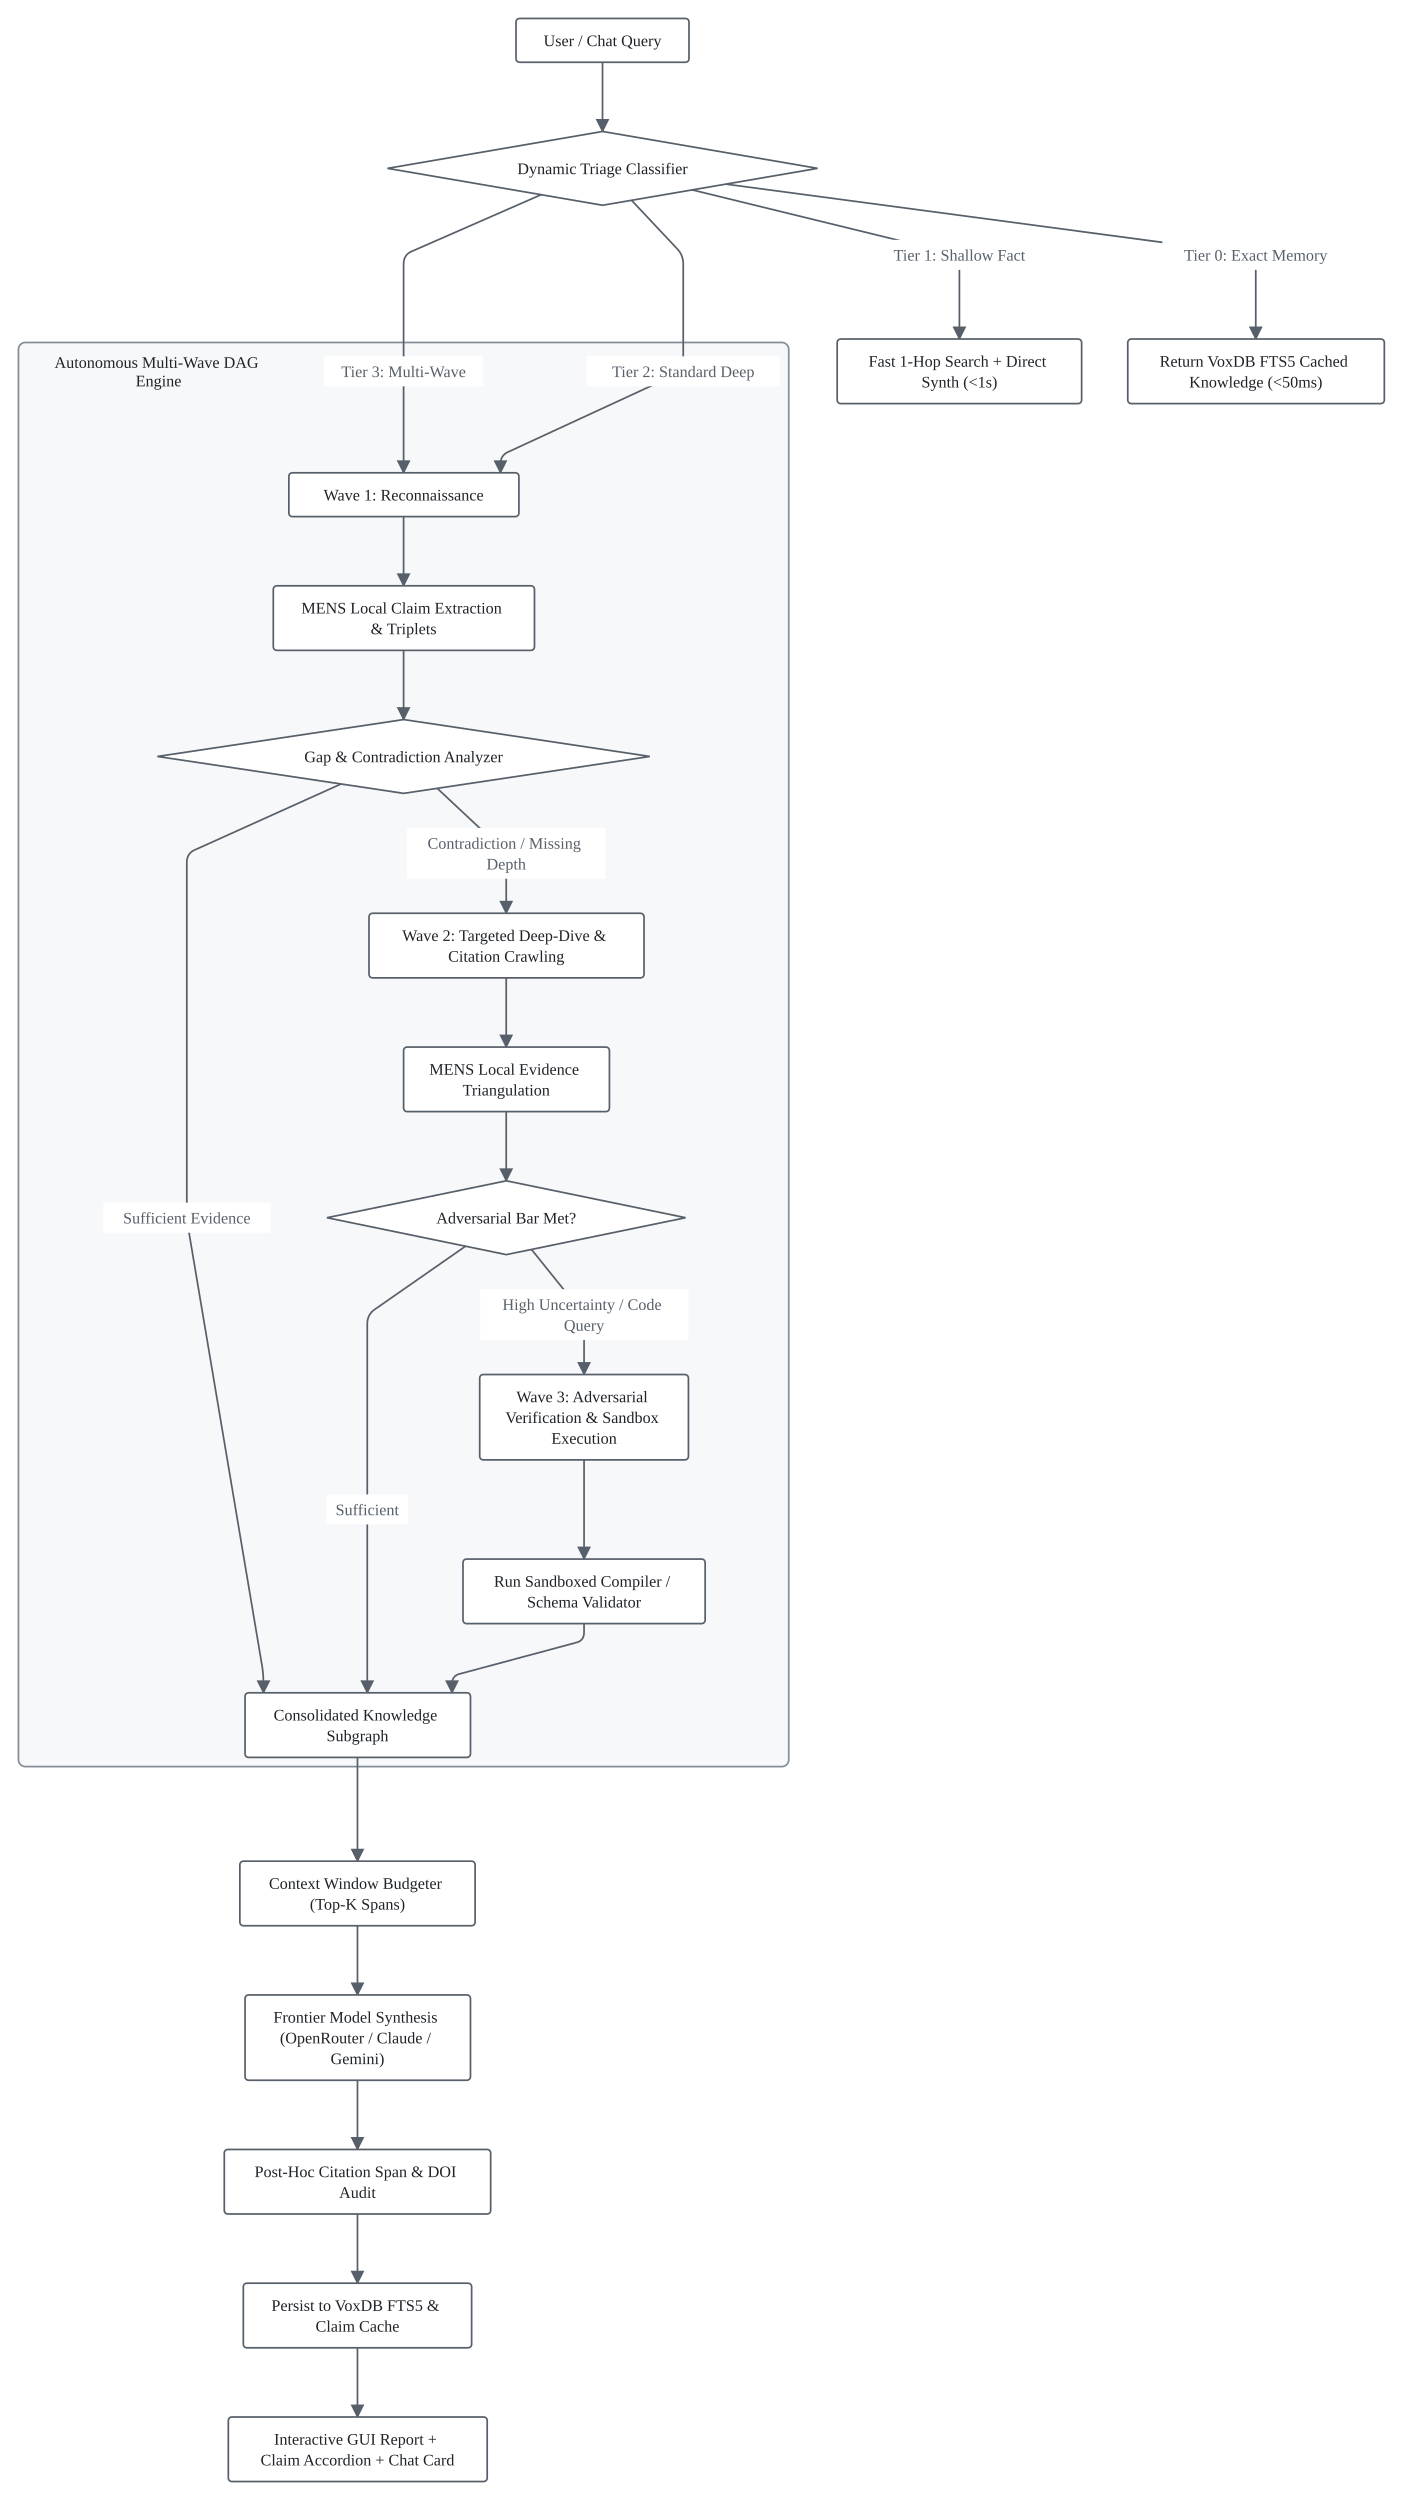
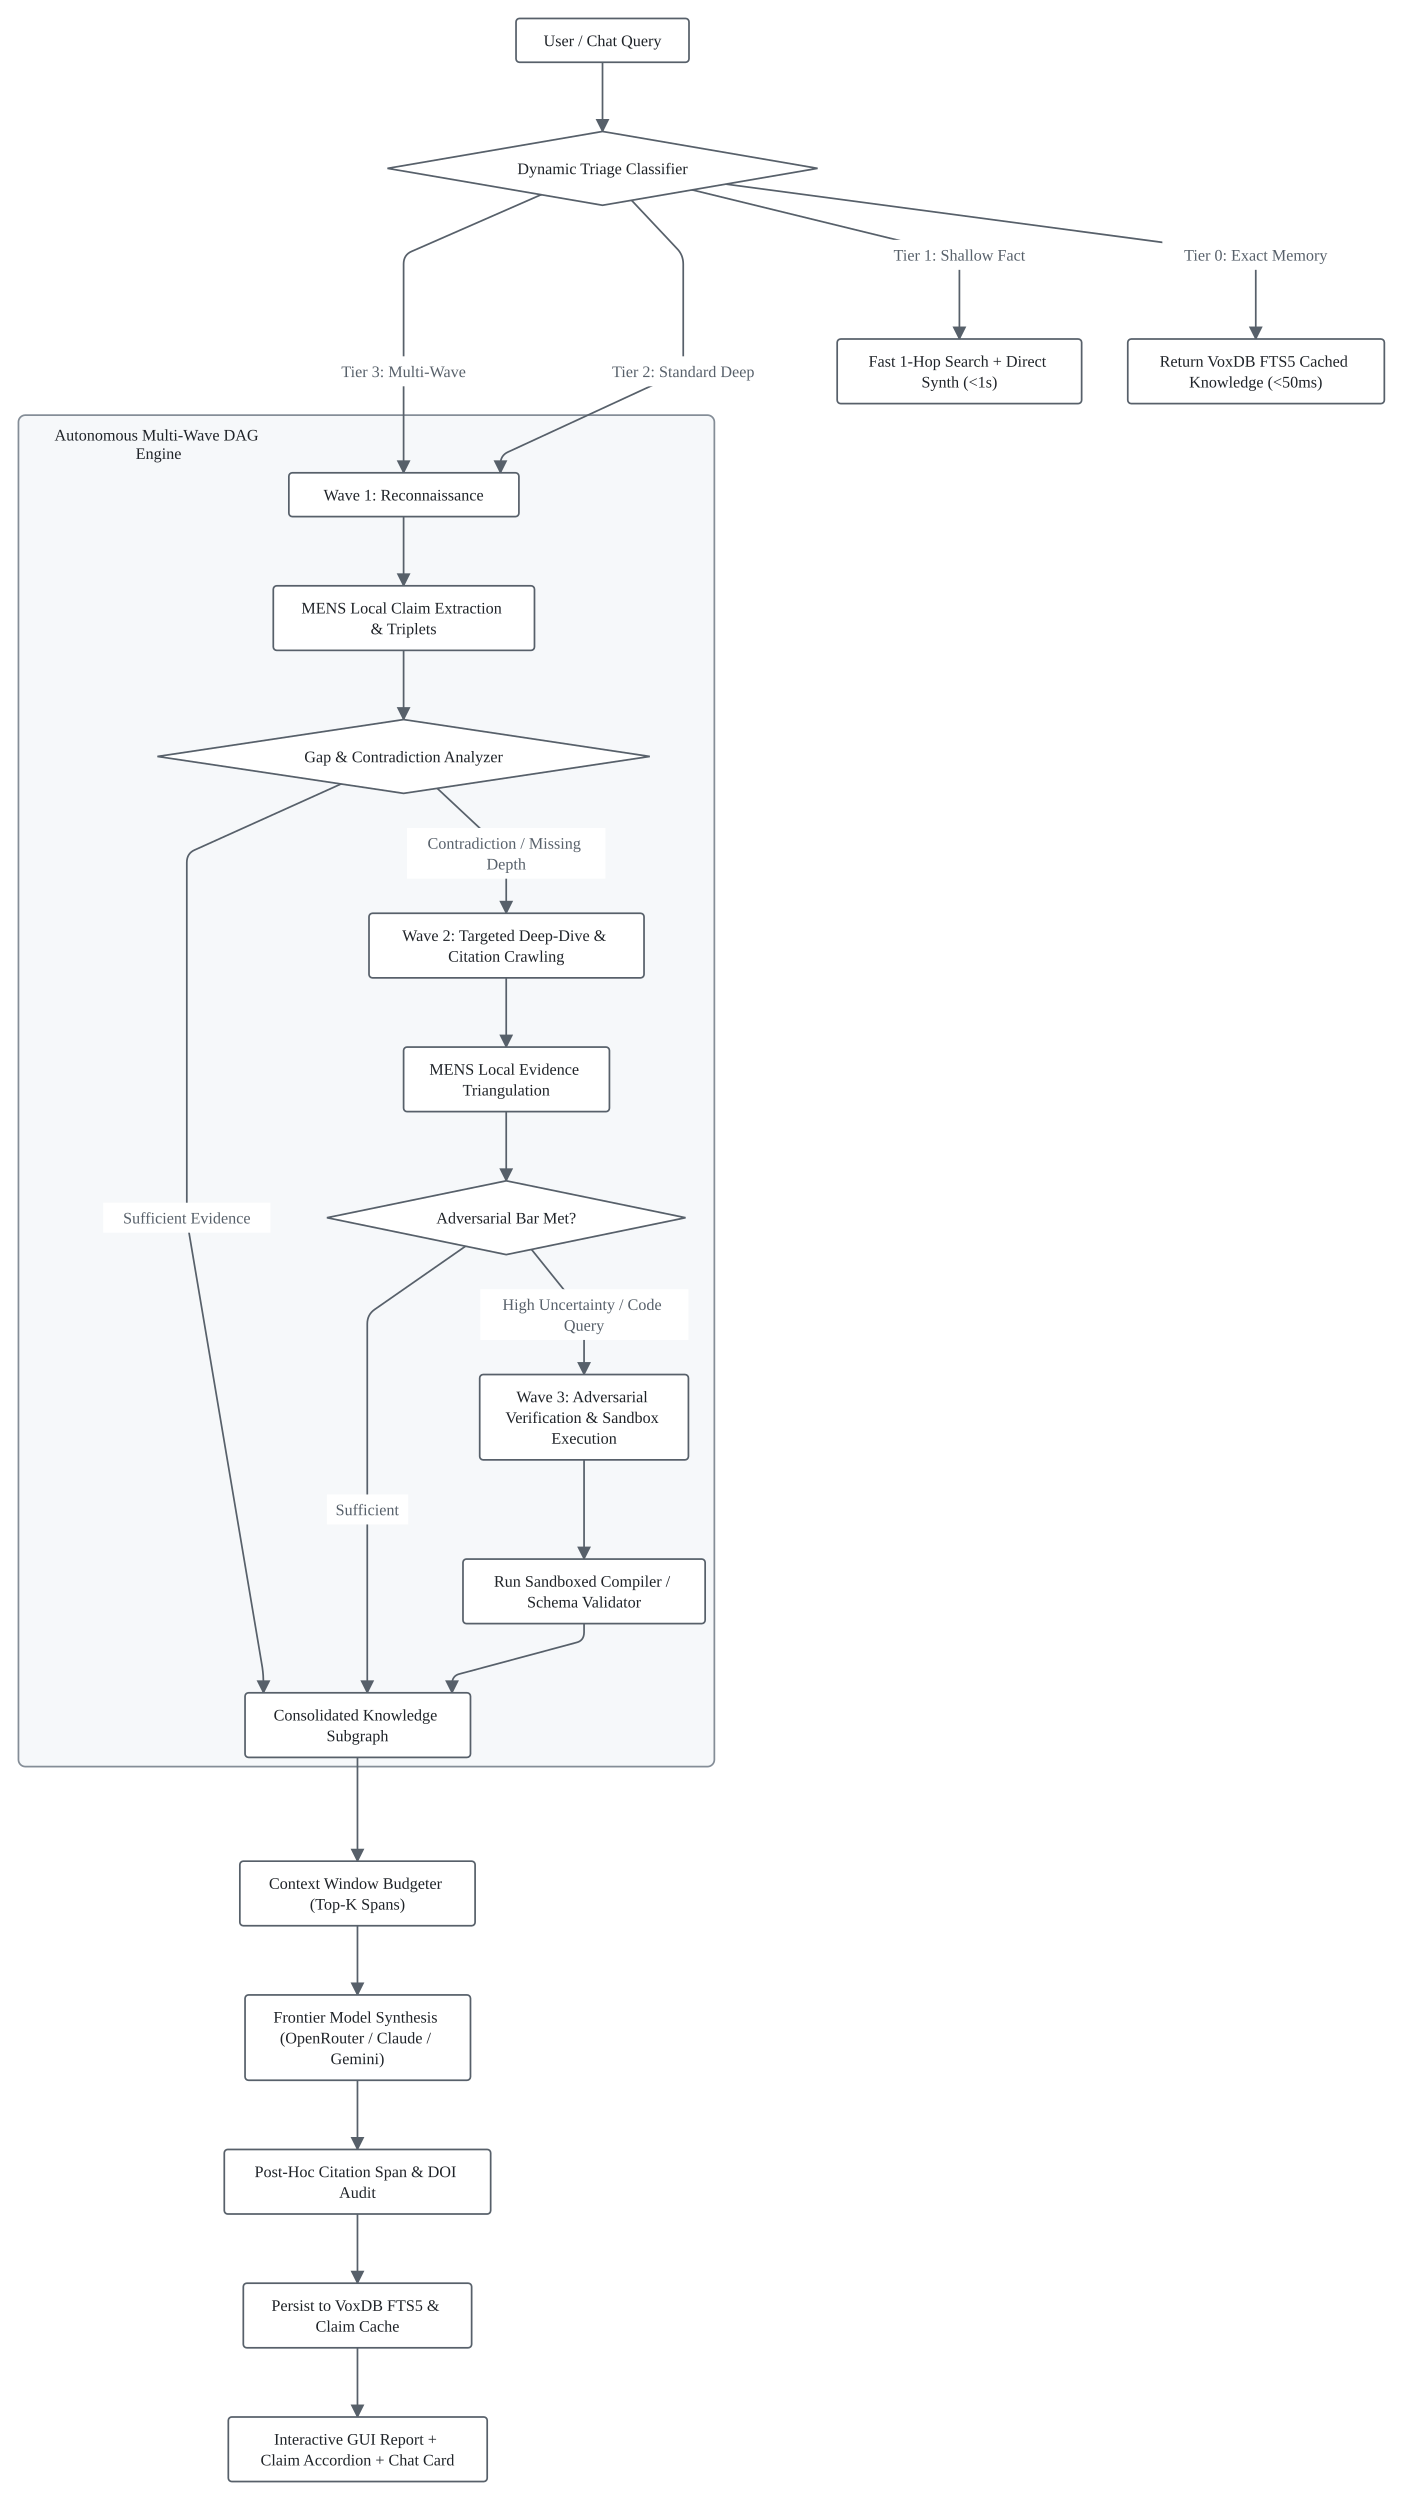
<svg xmlns="http://www.w3.org/2000/svg" viewBox="0 0 1216.5 2168" role="img" aria-labelledby="vd-title vd-desc" class="vd-diagram" style="font-family:var(--vd-font,Arimo,Arial,Liberation Sans,Helvetica,sans-serif);font-size:14px">
  <defs>
    <marker id="vd-arrow" viewBox="0 0 10 10" refX="9" refY="5" markerWidth="8" markerHeight="8" orient="auto">
      <path d="M0 0L10 5L0 10z" style="fill:var(--vd-edge,#57606a)" />
    </marker>
  </defs>
  <g class="vd-containers">
-     <rect class="vd-container" x="16" y="297" width="668" height="1235" rx="6" style="fill:var(--vd-container-fill,#f6f8fa);stroke:var(--vd-container-stroke,#848d97);stroke-width:1.5" />
-     <text class="vd-container-label" x="137.5" y="319" text-anchor="middle" style="fill:var(--vd-text,#1f2328);stroke:none">
+     <rect class="vd-container" x="16" y="360" width="603.5" height="1172" rx="6" style="fill:var(--vd-container-fill,#f6f8fa);stroke:var(--vd-container-stroke,#848d97);stroke-width:1.5" />
+     <text class="vd-container-label" x="137.5" y="382" text-anchor="middle" style="fill:var(--vd-text,#1f2328);stroke:none">
      <tspan x="137.5" dy="0">Autonomous Multi-Wave DAG</tspan>
      <tspan x="137.5" dy="16">Engine</tspan>
    </text>
  </g>
  <g class="vd-edges" style="fill:none;stroke:var(--vd-edge,#57606a);stroke-width:1.5">
    <path class="vd-edge" d="M350 448L350 508" marker-end="url(#vd-arrow)" />
    <path class="vd-edge" d="M350 564L350 624" marker-end="url(#vd-arrow)" />
    <path class="vd-edge" d="M379 683.5L433.5 734.5Q439 740 439 748L439 792" marker-end="url(#vd-arrow)" />
    <path class="vd-edge" d="M439 848L439 908" marker-end="url(#vd-arrow)" />
    <path class="vd-edge" d="M439 964L439 1024" marker-end="url(#vd-arrow)" />
    <path class="vd-edge" d="M460.5 1083L501.5 1134Q506.5 1140 506.5 1148L506.5 1192" marker-end="url(#vd-arrow)" />
    <path class="vd-edge" d="M506.5 1266L506.5 1352" marker-end="url(#vd-arrow)" />
    <path class="vd-edge" d="M506.5 1408L506.5 1415.5Q506.5 1423 499.5 1424.5L399 1451.5Q392 1453 392 1460.5L392 1468" marker-end="url(#vd-arrow)" />
    <path class="vd-edge" d="M296.5 679.5L169 737Q162 740 162 748L162 1048Q162 1056 163 1063.5L227.5 1446Q228.5 1453 228.5 1460.5L228.5 1468" marker-end="url(#vd-arrow)" />
    <path class="vd-edge" d="M404 1080.5L325 1135.5Q318.5 1140 318.5 1148L318.5 1468" marker-end="url(#vd-arrow)" />
    <path class="vd-edge" d="M522.5 54L522.5 114" marker-end="url(#vd-arrow)" />
    <path class="vd-edge" d="M628 159.5L1081.5 220Q1089 221 1089 229L1089 294" marker-end="url(#vd-arrow)" />
    <path class="vd-edge" d="M599.5 164.5L824.5 219.5Q832 221 832 229L832 294" marker-end="url(#vd-arrow)" />
    <path class="vd-edge" d="M547.5 173.5L587 215.5Q592.5 221 592.5 229L592.5 314Q592.5 322 585.5 325L440.5 392Q434 395 434 402.5L434 410" marker-end="url(#vd-arrow)" />
    <path class="vd-edge" d="M470 168.5L357 218Q350 221 350 229L350 410" marker-end="url(#vd-arrow)" />
    <path class="vd-edge" d="M310 1524L310 1614" marker-end="url(#vd-arrow)" />
    <path class="vd-edge" d="M310 1670L310 1730" marker-end="url(#vd-arrow)" />
    <path class="vd-edge" d="M310 1804L310 1864" marker-end="url(#vd-arrow)" />
    <path class="vd-edge" d="M310 1920L310 1980" marker-end="url(#vd-arrow)" />
    <path class="vd-edge" d="M310 2036L310 2096" marker-end="url(#vd-arrow)" />
  </g>
  <g class="vd-nodes">
    <g class="vd-node">
      <rect class="vd-node-shape" x="447.5" y="16" width="150" height="38" rx="3" style="fill:var(--vd-node-fill,#fff);stroke:var(--vd-node-stroke,#57606a);stroke-width:1.5" />
      <text class="vd-label" x="522.5" y="40" text-anchor="middle" style="fill:var(--vd-text,#1f2328);stroke:none">
        <tspan x="522.5" dy="0">User / Chat Query</tspan>
      </text>
    </g>
    <g class="vd-node">
      <polygon class="vd-node-shape" points="522.5,114 709,146 522.5,178 336,146" style="fill:var(--vd-node-fill,#fff);stroke:var(--vd-node-stroke,#57606a);stroke-width:1.5" />
      <text class="vd-label" x="522.5" y="151" text-anchor="middle" style="fill:var(--vd-text,#1f2328);stroke:none">
        <tspan x="522.5" dy="0">Dynamic Triage Classifier</tspan>
      </text>
    </g>
    <g class="vd-node">
      <rect class="vd-node-shape" x="978" y="294" width="222.5" height="56" rx="3" style="fill:var(--vd-node-fill,#fff);stroke:var(--vd-node-stroke,#57606a);stroke-width:1.5" />
      <text class="vd-label" x="1089" y="318" text-anchor="middle" style="fill:var(--vd-text,#1f2328);stroke:none">
        <tspan x="1089" dy="0">Return VoxDB FTS5 Cached</tspan>
        <tspan x="1089" dy="18">Knowledge (&lt;50ms)</tspan>
      </text>
    </g>
    <g class="vd-node">
      <rect class="vd-node-shape" x="726" y="294" width="212" height="56" rx="3" style="fill:var(--vd-node-fill,#fff);stroke:var(--vd-node-stroke,#57606a);stroke-width:1.5" />
      <text class="vd-label" x="832" y="318" text-anchor="middle" style="fill:var(--vd-text,#1f2328);stroke:none">
        <tspan x="832" dy="0">Fast 1-Hop Search + Direct</tspan>
        <tspan x="832" dy="18">Synth (&lt;1s)</tspan>
      </text>
    </g>
    <g class="vd-node">
      <rect class="vd-node-shape" x="208" y="1614" width="204" height="56" rx="3" style="fill:var(--vd-node-fill,#fff);stroke:var(--vd-node-stroke,#57606a);stroke-width:1.5" />
      <text class="vd-label" x="310" y="1638" text-anchor="middle" style="fill:var(--vd-text,#1f2328);stroke:none">
        <tspan x="310" dy="0">Context Window Budgeter</tspan>
        <tspan x="310" dy="18">(Top-K Spans)</tspan>
      </text>
    </g>
    <g class="vd-node">
      <rect class="vd-node-shape" x="212.5" y="1730" width="195.5" height="74" rx="3" style="fill:var(--vd-node-fill,#fff);stroke:var(--vd-node-stroke,#57606a);stroke-width:1.5" />
      <text class="vd-label" x="310" y="1754" text-anchor="middle" style="fill:var(--vd-text,#1f2328);stroke:none">
        <tspan x="310" dy="0">Frontier Model Synthesis</tspan>
        <tspan x="310" dy="18">(OpenRouter / Claude /</tspan>
        <tspan x="310" dy="18">Gemini)</tspan>
      </text>
    </g>
    <g class="vd-node">
      <rect class="vd-node-shape" x="194.5" y="1864" width="231" height="56" rx="3" style="fill:var(--vd-node-fill,#fff);stroke:var(--vd-node-stroke,#57606a);stroke-width:1.5" />
      <text class="vd-label" x="310" y="1888" text-anchor="middle" style="fill:var(--vd-text,#1f2328);stroke:none">
        <tspan x="310" dy="0">Post-Hoc Citation Span &amp; DOI</tspan>
        <tspan x="310" dy="18">Audit</tspan>
      </text>
    </g>
    <g class="vd-node">
      <rect class="vd-node-shape" x="211" y="1980" width="198" height="56" rx="3" style="fill:var(--vd-node-fill,#fff);stroke:var(--vd-node-stroke,#57606a);stroke-width:1.5" />
      <text class="vd-label" x="310" y="2004" text-anchor="middle" style="fill:var(--vd-text,#1f2328);stroke:none">
        <tspan x="310" dy="0">Persist to VoxDB FTS5 &amp;</tspan>
        <tspan x="310" dy="18">Claim Cache</tspan>
      </text>
    </g>
    <g class="vd-node">
      <rect class="vd-node-shape" x="198" y="2096" width="224.5" height="56" rx="3" style="fill:var(--vd-node-fill,#fff);stroke:var(--vd-node-stroke,#57606a);stroke-width:1.5" />
      <text class="vd-label" x="310" y="2120" text-anchor="middle" style="fill:var(--vd-text,#1f2328);stroke:none">
        <tspan x="310" dy="0">Interactive GUI Report +</tspan>
        <tspan x="310" dy="18">Claim Accordion + Chat Card</tspan>
      </text>
    </g>
    <g class="vd-node">
      <rect class="vd-node-shape" x="250.5" y="410" width="199.5" height="38" rx="3" style="fill:var(--vd-node-fill,#fff);stroke:var(--vd-node-stroke,#57606a);stroke-width:1.5" />
      <text class="vd-label" x="350" y="434" text-anchor="middle" style="fill:var(--vd-text,#1f2328);stroke:none">
        <tspan x="350" dy="0">Wave 1: Reconnaissance</tspan>
      </text>
    </g>
    <g class="vd-node">
      <rect class="vd-node-shape" x="237" y="508" width="226.5" height="56" rx="3" style="fill:var(--vd-node-fill,#fff);stroke:var(--vd-node-stroke,#57606a);stroke-width:1.5" />
      <text class="vd-label" x="350" y="532" text-anchor="middle" style="fill:var(--vd-text,#1f2328);stroke:none">
        <tspan x="350" dy="0">MENS Local Claim Extraction</tspan>
        <tspan x="350" dy="18">&amp; Triplets</tspan>
      </text>
    </g>
    <g class="vd-node">
      <polygon class="vd-node-shape" points="350,624 563.5,656 350,688 136.5,656" style="fill:var(--vd-node-fill,#fff);stroke:var(--vd-node-stroke,#57606a);stroke-width:1.5" />
      <text class="vd-label" x="350" y="661" text-anchor="middle" style="fill:var(--vd-text,#1f2328);stroke:none">
        <tspan x="350" dy="0">Gap &amp; Contradiction Analyzer</tspan>
      </text>
    </g>
    <g class="vd-node">
      <rect class="vd-node-shape" x="320" y="792" width="238.5" height="56" rx="3" style="fill:var(--vd-node-fill,#fff);stroke:var(--vd-node-stroke,#57606a);stroke-width:1.5" />
      <text class="vd-label" x="439" y="816" text-anchor="middle" style="fill:var(--vd-text,#1f2328);stroke:none">
        <tspan x="439" dy="0">Wave 2: Targeted Deep-Dive &amp;</tspan>
        <tspan x="439" dy="18">Citation Crawling</tspan>
      </text>
    </g>
    <g class="vd-node">
      <rect class="vd-node-shape" x="350" y="908" width="178.5" height="56" rx="3" style="fill:var(--vd-node-fill,#fff);stroke:var(--vd-node-stroke,#57606a);stroke-width:1.5" />
      <text class="vd-label" x="439" y="932" text-anchor="middle" style="fill:var(--vd-text,#1f2328);stroke:none">
        <tspan x="439" dy="0">MENS Local Evidence</tspan>
        <tspan x="439" dy="18">Triangulation</tspan>
      </text>
    </g>
    <g class="vd-node">
      <polygon class="vd-node-shape" points="439,1024 594.5,1056 439,1088 283.5,1056" style="fill:var(--vd-node-fill,#fff);stroke:var(--vd-node-stroke,#57606a);stroke-width:1.5" />
      <text class="vd-label" x="439" y="1061" text-anchor="middle" style="fill:var(--vd-text,#1f2328);stroke:none">
        <tspan x="439" dy="0">Adversarial Bar Met?</tspan>
      </text>
    </g>
    <g class="vd-node">
      <rect class="vd-node-shape" x="416" y="1192" width="181" height="74" rx="3" style="fill:var(--vd-node-fill,#fff);stroke:var(--vd-node-stroke,#57606a);stroke-width:1.5" />
      <text class="vd-label" x="506.5" y="1216" text-anchor="middle" style="fill:var(--vd-text,#1f2328);stroke:none">
        <tspan x="506.5" dy="0">Wave 3: Adversarial</tspan>
        <tspan x="506.5" dy="18">Verification &amp; Sandbox</tspan>
        <tspan x="506.5" dy="18">Execution</tspan>
      </text>
    </g>
    <g class="vd-node">
      <rect class="vd-node-shape" x="401.5" y="1352" width="210" height="56" rx="3" style="fill:var(--vd-node-fill,#fff);stroke:var(--vd-node-stroke,#57606a);stroke-width:1.5" />
      <text class="vd-label" x="506.5" y="1376" text-anchor="middle" style="fill:var(--vd-text,#1f2328);stroke:none">
        <tspan x="506.5" dy="0">Run Sandboxed Compiler /</tspan>
        <tspan x="506.5" dy="18">Schema Validator</tspan>
      </text>
    </g>
    <g class="vd-node">
      <rect class="vd-node-shape" x="212.5" y="1468" width="195.5" height="56" rx="3" style="fill:var(--vd-node-fill,#fff);stroke:var(--vd-node-stroke,#57606a);stroke-width:1.5" />
      <text class="vd-label" x="310" y="1492" text-anchor="middle" style="fill:var(--vd-text,#1f2328);stroke:none">
        <tspan x="310" dy="0">Consolidated Knowledge</tspan>
        <tspan x="310" dy="18">Subgraph</tspan>
      </text>
    </g>
  </g>
  <g class="vd-edge-labels">
    <rect class="vd-edge-label-bg" x="353" y="718" width="172" height="44" style="fill:var(--vd-bg,#fff);stroke:none" />
    <text class="vd-edge-label" x="439" y="736" text-anchor="middle" style="fill:var(--vd-muted,#57606a);stroke:none">
      <tspan x="439" dy="0">Contradiction / Missing</tspan>
      <tspan x="439" dy="18">Depth</tspan>
    </text>
    <rect class="vd-edge-label-bg" x="416.5" y="1118" width="180.5" height="44" style="fill:var(--vd-bg,#fff);stroke:none" />
    <text class="vd-edge-label" x="506.5" y="1136" text-anchor="middle" style="fill:var(--vd-muted,#57606a);stroke:none">
      <tspan x="506.5" dy="0">High Uncertainty / Code</tspan>
      <tspan x="506.5" dy="18">Query</tspan>
    </text>
    <rect class="vd-edge-label-bg" x="89.5" y="1043" width="145" height="26" style="fill:var(--vd-bg,#fff);stroke:none" />
    <text class="vd-edge-label" x="162" y="1061" text-anchor="middle" style="fill:var(--vd-muted,#57606a);stroke:none">
      <tspan x="162" dy="0">Sufficient Evidence</tspan>
    </text>
    <rect class="vd-edge-label-bg" x="283.5" y="1296" width="70.5" height="26" style="fill:var(--vd-bg,#fff);stroke:none" />
    <text class="vd-edge-label" x="318.5" y="1314" text-anchor="middle" style="fill:var(--vd-muted,#57606a);stroke:none">
      <tspan x="318.5" dy="0">Sufficient</tspan>
    </text>
    <rect class="vd-edge-label-bg" x="1008" y="208" width="162" height="26" style="fill:var(--vd-bg,#fff);stroke:none" />
    <text class="vd-edge-label" x="1089" y="226" text-anchor="middle" style="fill:var(--vd-muted,#57606a);stroke:none">
      <tspan x="1089" dy="0">Tier 0: Exact Memory</tspan>
    </text>
    <rect class="vd-edge-label-bg" x="756.5" y="208" width="151" height="26" style="fill:var(--vd-bg,#fff);stroke:none" />
    <text class="vd-edge-label" x="832" y="226" text-anchor="middle" style="fill:var(--vd-muted,#57606a);stroke:none">
      <tspan x="832" dy="0">Tier 1: Shallow Fact</tspan>
    </text>
    <rect class="vd-edge-label-bg" x="509" y="309" width="167" height="26" style="fill:var(--vd-bg,#fff);stroke:none" />
    <text class="vd-edge-label" x="592.5" y="327" text-anchor="middle" style="fill:var(--vd-muted,#57606a);stroke:none">
      <tspan x="592.5" dy="0">Tier 2: Standard Deep</tspan>
    </text>
    <rect class="vd-edge-label-bg" x="281" y="309" width="138" height="26" style="fill:var(--vd-bg,#fff);stroke:none" />
    <text class="vd-edge-label" x="350" y="327" text-anchor="middle" style="fill:var(--vd-muted,#57606a);stroke:none">
      <tspan x="350" dy="0">Tier 3: Multi-Wave</tspan>
    </text>
  </g>
</svg>
